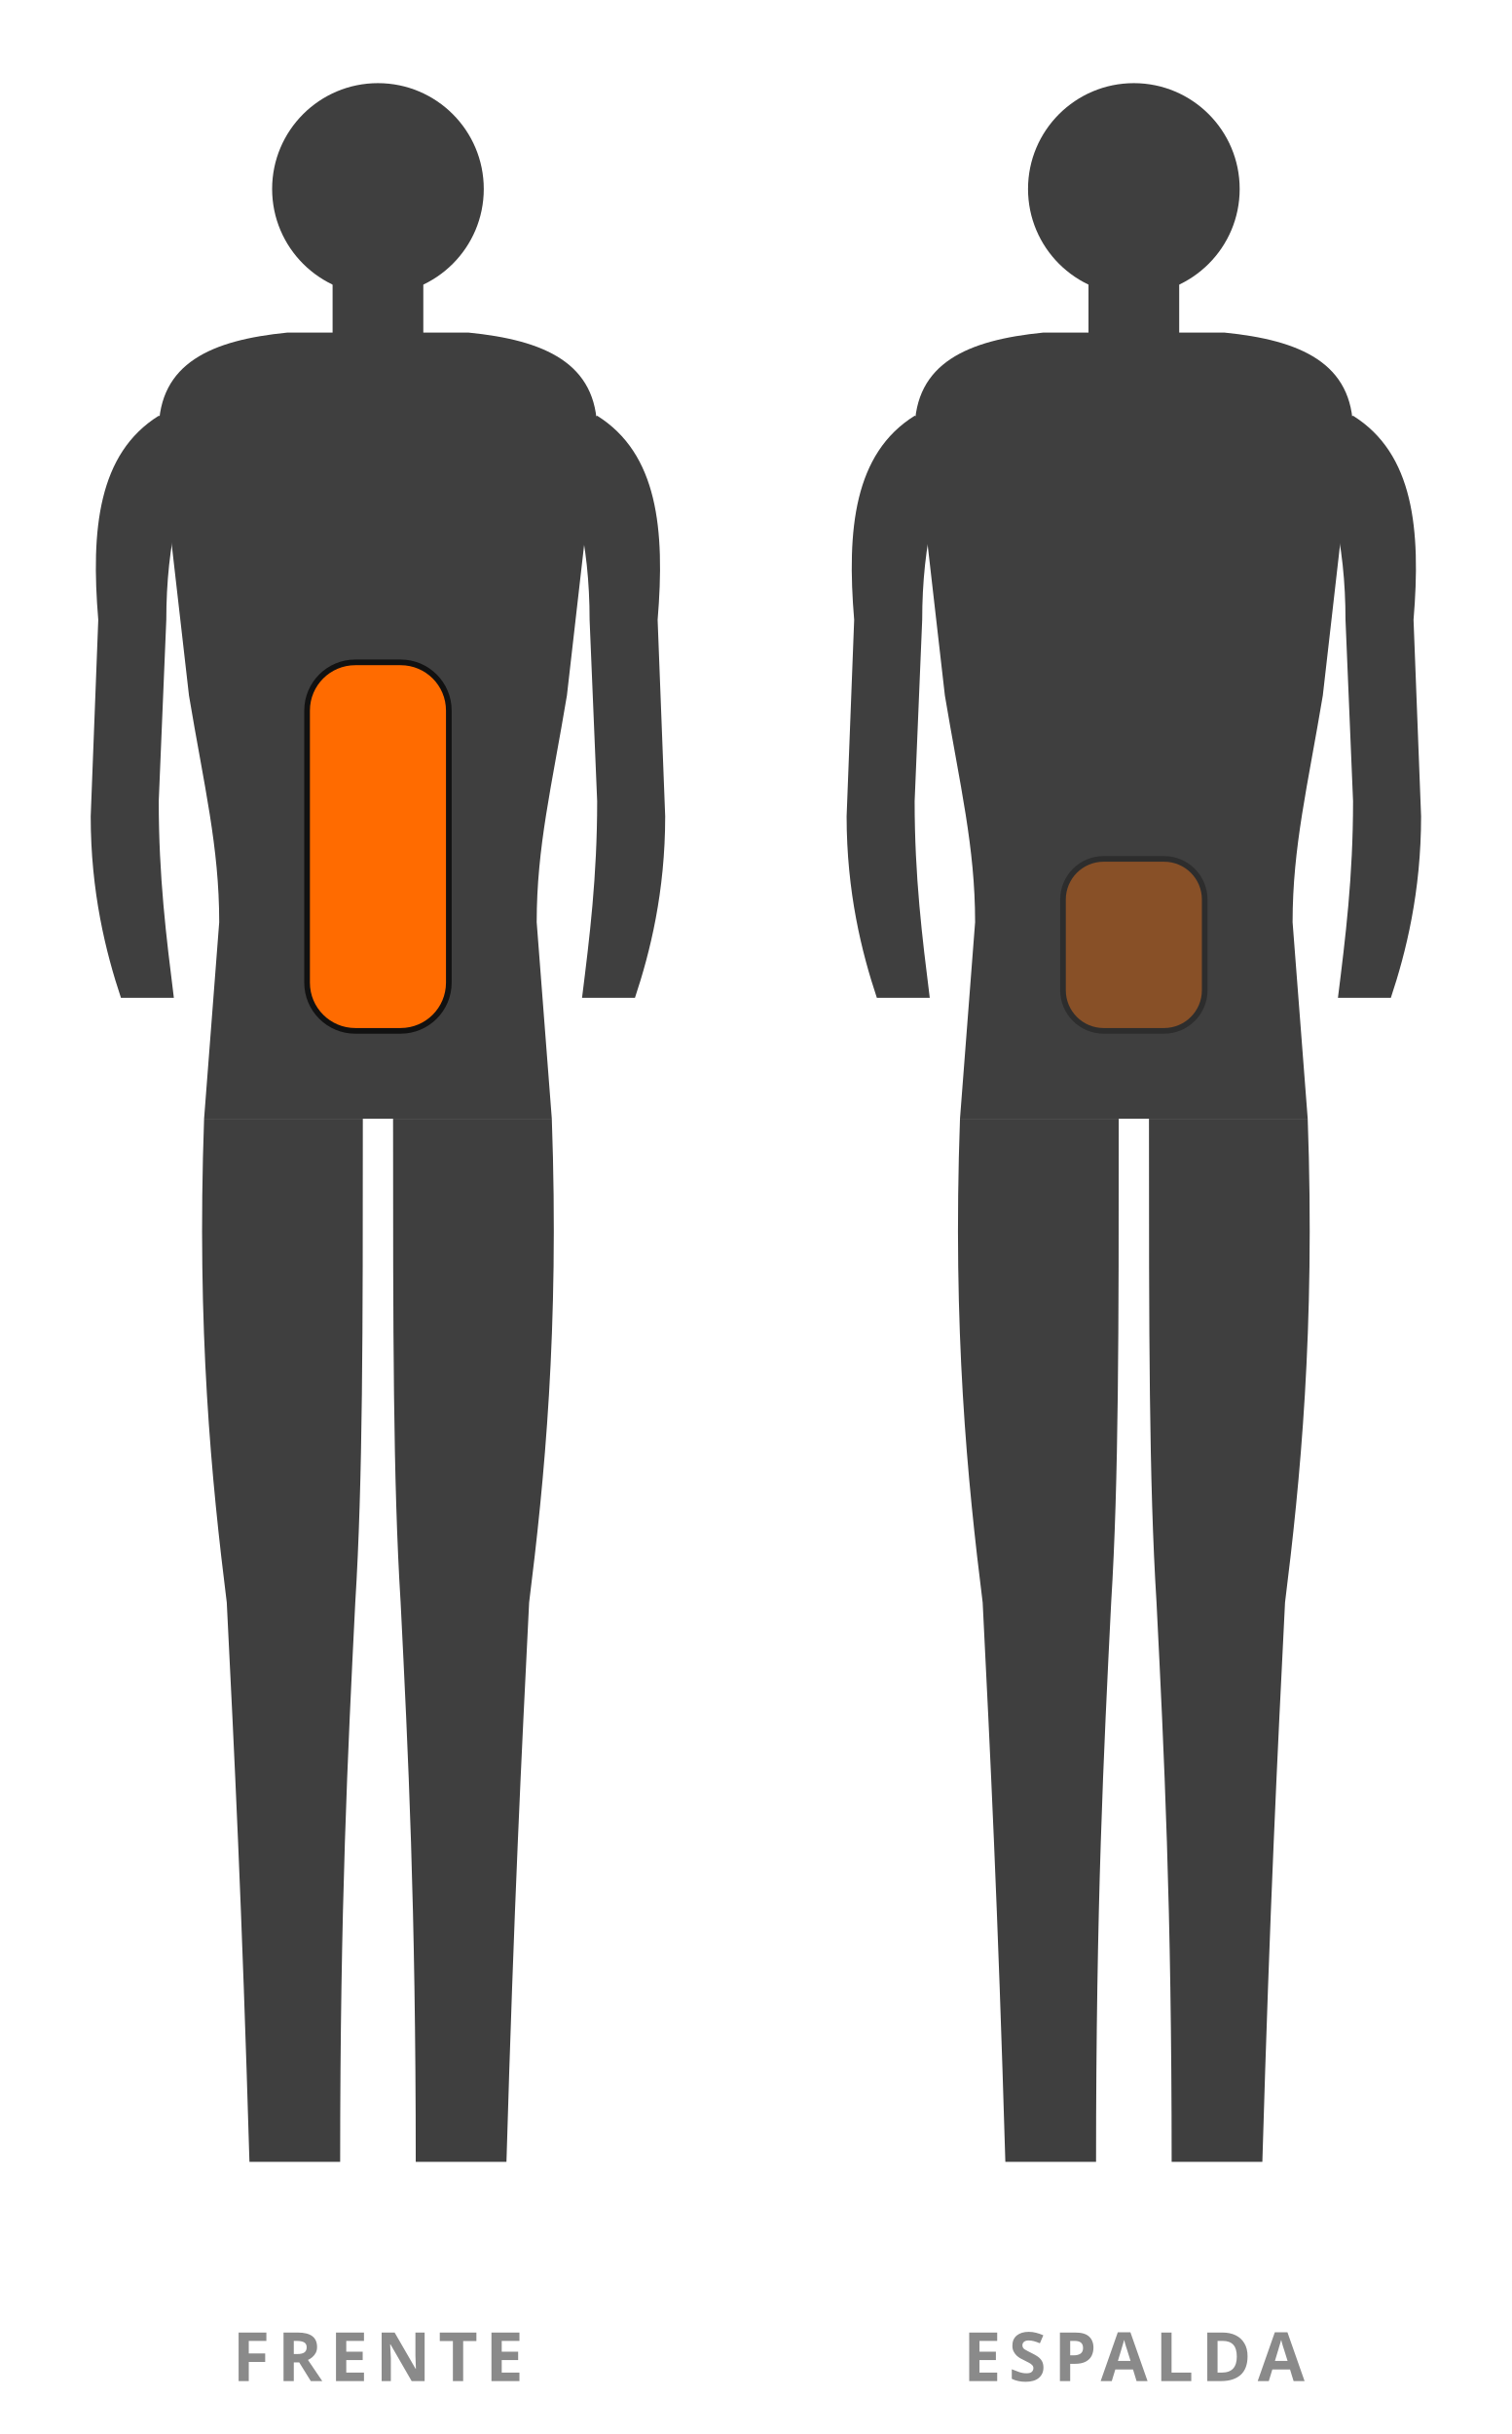
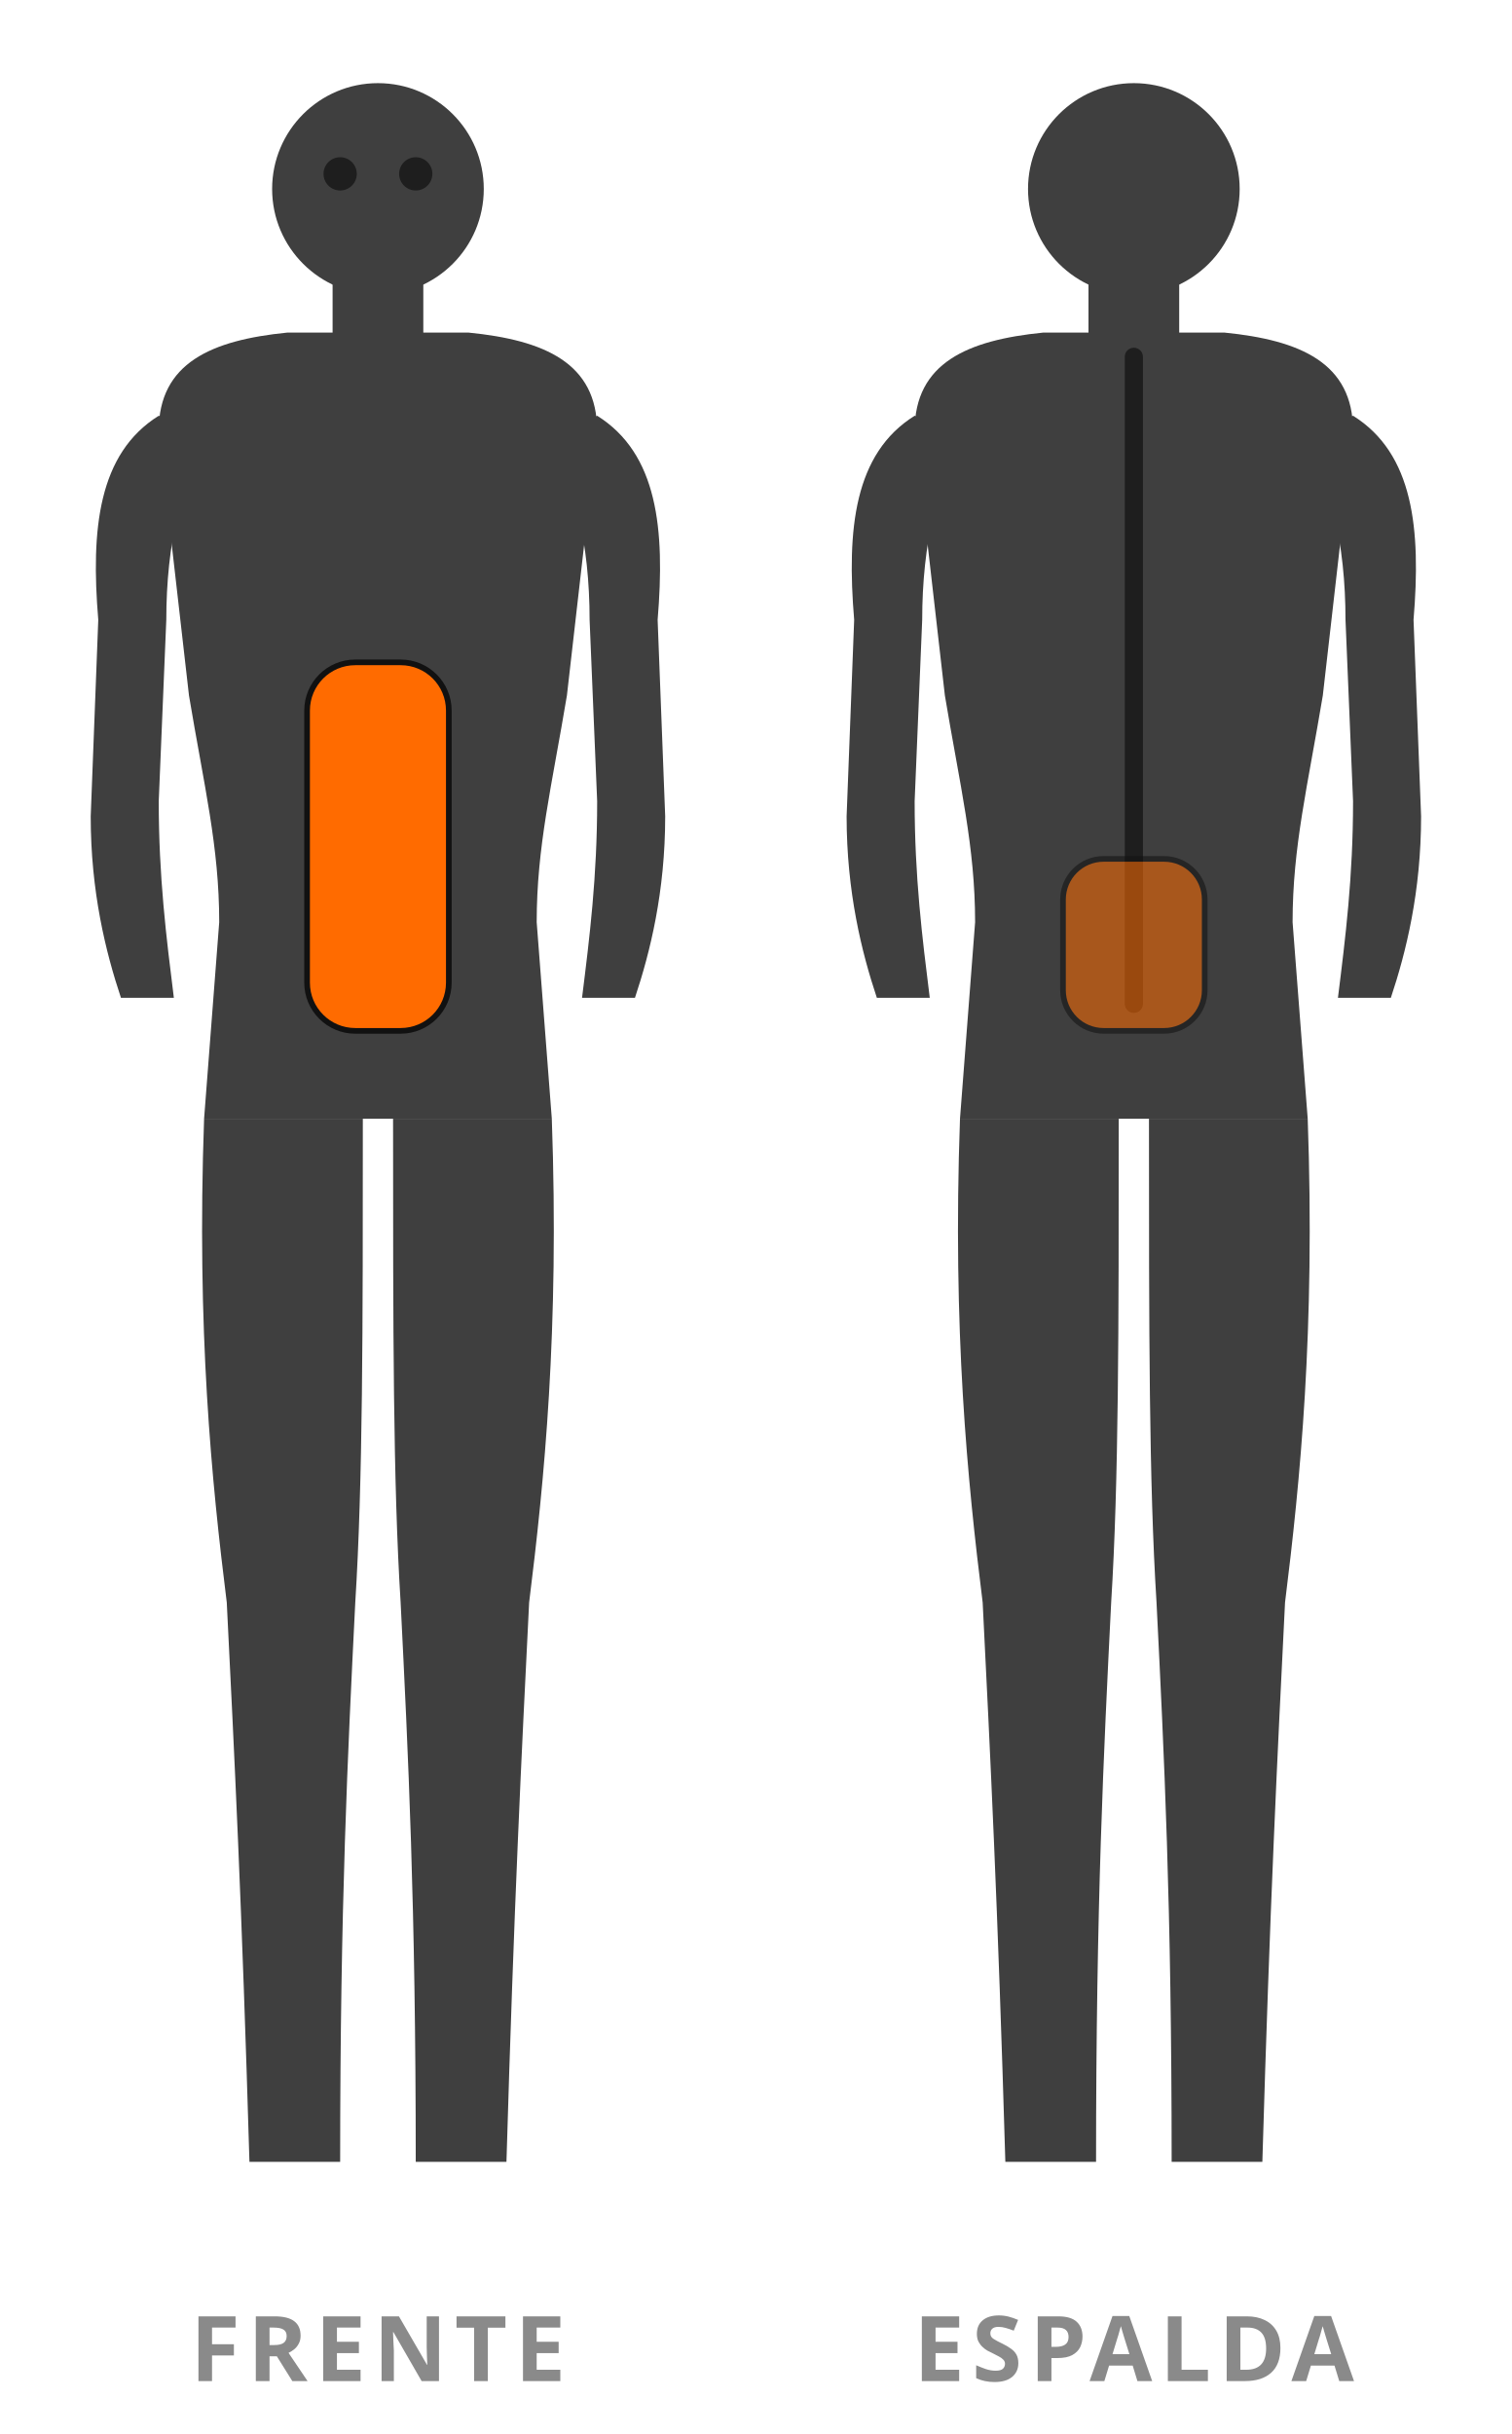
<svg xmlns="http://www.w3.org/2000/svg" viewBox="0 0 200 322" width="200" height="322" role="img" aria-label="Músculos que trabaja: Dead bug">
  <defs>
    <clipPath id="cuerpoF">
      <circle cx="50" cy="25" r="14" />
      <path d="M 44 36 h 12 v 12 h -12 Z" />
      <path d="M 21 57              C 21 48, 28 45, 38 44              L 62 44 C 72 45, 79 48, 79 57              L 75 92 C 73 104, 71 112, 71 122              L 73 148 L 27 148 L 29 122              C 29 112, 27 104, 25 92 Z" />
      <path d="M 21 55 C 13 60, 12 70, 13 82              L 12 108 C 12 118, 14 126, 16 132              L 23 132 C 22 124, 21 116, 21 106              L 22 82 C 22 72, 24 63, 28 58 Z" />
      <path d="M 79 55 C 87 60, 88 70, 87 82              L 88 108 C 88 118, 86 126, 84 132              L 77 132 C 78 124, 79 116, 79 106              L 78 82 C 78 72, 76 63, 72 58 Z" />
      <path d="M 27 148 C 26 176, 28 196, 30 212              C 31 232, 32 252, 33 286              L 45 286 C 45 252, 46 232, 47 212              C 48 196, 48 176, 48 148 Z" />
      <path d="M 73 148 C 74 176, 72 196, 70 212              C 69 232, 68 252, 67 286              L 55 286 C 55 252, 54 232, 53 212              C 52 196, 52 176, 52 148 Z" />
    </clipPath>
    <clipPath id="cuerpoD">
      <circle cx="150" cy="25" r="14" />
      <path d="M 144 36 h 12 v 12 h -12 Z" />
      <path d="M 121 57              C 121 48, 128 45, 138 44              L 162 44 C 172 45, 179 48, 179 57              L 175 92 C 173 104, 171 112, 171 122              L 173 148 L 127 148 L 129 122              C 129 112, 127 104, 125 92 Z" />
      <path d="M 121 55 C 113 60, 112 70, 113 82              L 112 108 C 112 118, 114 126, 116 132              L 123 132 C 122 124, 121 116, 121 106              L 122 82 C 122 72, 124 63, 128 58 Z" />
      <path d="M 179 55 C 187 60, 188 70, 187 82              L 188 108 C 188 118, 186 126, 184 132              L 177 132 C 178 124, 179 116, 179 106              L 178 82 C 178 72, 176 63, 172 58 Z" />
      <path d="M 127 148 C 126 176, 128 196, 130 212              C 131 232, 132 252, 133 286              L 145 286 C 145 252, 146 232, 147 212              C 148 196, 148 176, 148 148 Z" />
      <path d="M 173 148 C 174 176, 172 196, 170 212              C 169 232, 168 252, 167 286              L 155 286 C 155 252, 154 232, 153 212              C 152 196, 152 176, 152 148 Z" />
    </clipPath>
  </defs>
  <style>
    .base { fill: #3f3f3f; }
    /* El borde del color del fondo separa grupos contiguos. Sin él, lumbar +
       glúteo + isquios se fundían en un único bloque naranja de la cintura a
       la rodilla y no se distinguía qué trabajaba qué. */
+     /* La cara y la columna: lo justo para saber de qué lado se mira. Tienen
+        que verse a tamaño miniatura, así que no pueden ser un matiz del gris. */
+     .detalle { fill: #1e1e1e; }
    .prim, .sec { stroke: #111; stroke-width: 1.5; paint-order: stroke; }
    .prim { fill: #ff6b00; }
-     .sec  { fill: #ff6b00; opacity: .38; }
-     .et   { fill: #8a8a8a; font: 600 9px system-ui, sans-serif; text-anchor: middle; letter-spacing: 1px; }
+     /* .38 quedaba marrón apagado sobre el gris del cuerpo y se confundía con
+        él: a este tamaño "también trabaja esto" tiene que verse. */
+     .sec  { fill: #ff6b00; opacity: .55; }
+     .et   { fill: #8a8a8a; font: 700 12px system-ui, sans-serif; text-anchor: middle; letter-spacing: 1px; }
+     /* El lado que no trabaja nada, y su etiqueta, en segundo plano. */
+     .apagado { opacity: .28; }
    @media (prefers-color-scheme: light) {
      .base { fill: #d6d1c6; }
+       .detalle { fill: #a49d8e; }
      .et   { fill: #7a7060; }
      .prim, .sec { stroke: #f7f5f0; }
    }
  </style>
  <g class="base">
    <circle cx="50" cy="25" r="14" />
    <path d="M 44 36 h 12 v 12 h -12 Z" />
    <path d="M 21 57              C 21 48, 28 45, 38 44              L 62 44 C 72 45, 79 48, 79 57              L 75 92 C 73 104, 71 112, 71 122              L 73 148 L 27 148 L 29 122              C 29 112, 27 104, 25 92 Z" />
    <path d="M 21 55 C 13 60, 12 70, 13 82              L 12 108 C 12 118, 14 126, 16 132              L 23 132 C 22 124, 21 116, 21 106              L 22 82 C 22 72, 24 63, 28 58 Z" />
    <path d="M 79 55 C 87 60, 88 70, 87 82              L 88 108 C 88 118, 86 126, 84 132              L 77 132 C 78 124, 79 116, 79 106              L 78 82 C 78 72, 76 63, 72 58 Z" />
    <path d="M 27 148 C 26 176, 28 196, 30 212              C 31 232, 32 252, 33 286              L 45 286 C 45 252, 46 232, 47 212              C 48 196, 48 176, 48 148 Z" />
    <path d="M 73 148 C 74 176, 72 196, 70 212              C 69 232, 68 252, 67 286              L 55 286 C 55 252, 54 232, 53 212              C 52 196, 52 176, 52 148 Z" />
+   </g>
+   <g class="detalle">
+     <circle cx="45" cy="23" r="2.2" />
+     <circle cx="55" cy="23" r="2.2" />
+   </g>
+   <g class="base">
    <circle cx="150" cy="25" r="14" />
    <path d="M 144 36 h 12 v 12 h -12 Z" />
    <path d="M 121 57              C 121 48, 128 45, 138 44              L 162 44 C 172 45, 179 48, 179 57              L 175 92 C 173 104, 171 112, 171 122              L 173 148 L 127 148 L 129 122              C 129 112, 127 104, 125 92 Z" />
    <path d="M 121 55 C 113 60, 112 70, 113 82              L 112 108 C 112 118, 114 126, 116 132              L 123 132 C 122 124, 121 116, 121 106              L 122 82 C 122 72, 124 63, 128 58 Z" />
    <path d="M 179 55 C 187 60, 188 70, 187 82              L 188 108 C 188 118, 186 126, 184 132              L 177 132 C 178 124, 179 116, 179 106              L 178 82 C 178 72, 176 63, 172 58 Z" />
    <path d="M 127 148 C 126 176, 128 196, 130 212              C 131 232, 132 252, 133 286              L 145 286 C 145 252, 146 232, 147 212              C 148 196, 148 176, 148 148 Z" />
    <path d="M 173 148 C 174 176, 172 196, 170 212              C 169 232, 168 252, 167 286              L 155 286 C 155 252, 154 232, 153 212              C 152 196, 152 176, 152 148 Z" />
+   </g>
+   <g class="detalle">
+     <rect x="148.8" y="46" width="2.4" height="88" rx="1.2" />
  </g>
  <g class="sec" clip-path="url(#cuerpoD)">
    <g transform="translate(100,0)">
      <rect x="41" y="114" width="18" height="22" rx="5" />
    </g>
  </g>
  <g class="prim" clip-path="url(#cuerpoF)">
    <rect x="41" y="88" width="18" height="48" rx="6" />
  </g>
  <text class="et" x="50" y="315">FRENTE</text>
  <text class="et" x="150" y="315">ESPALDA</text>
</svg>
